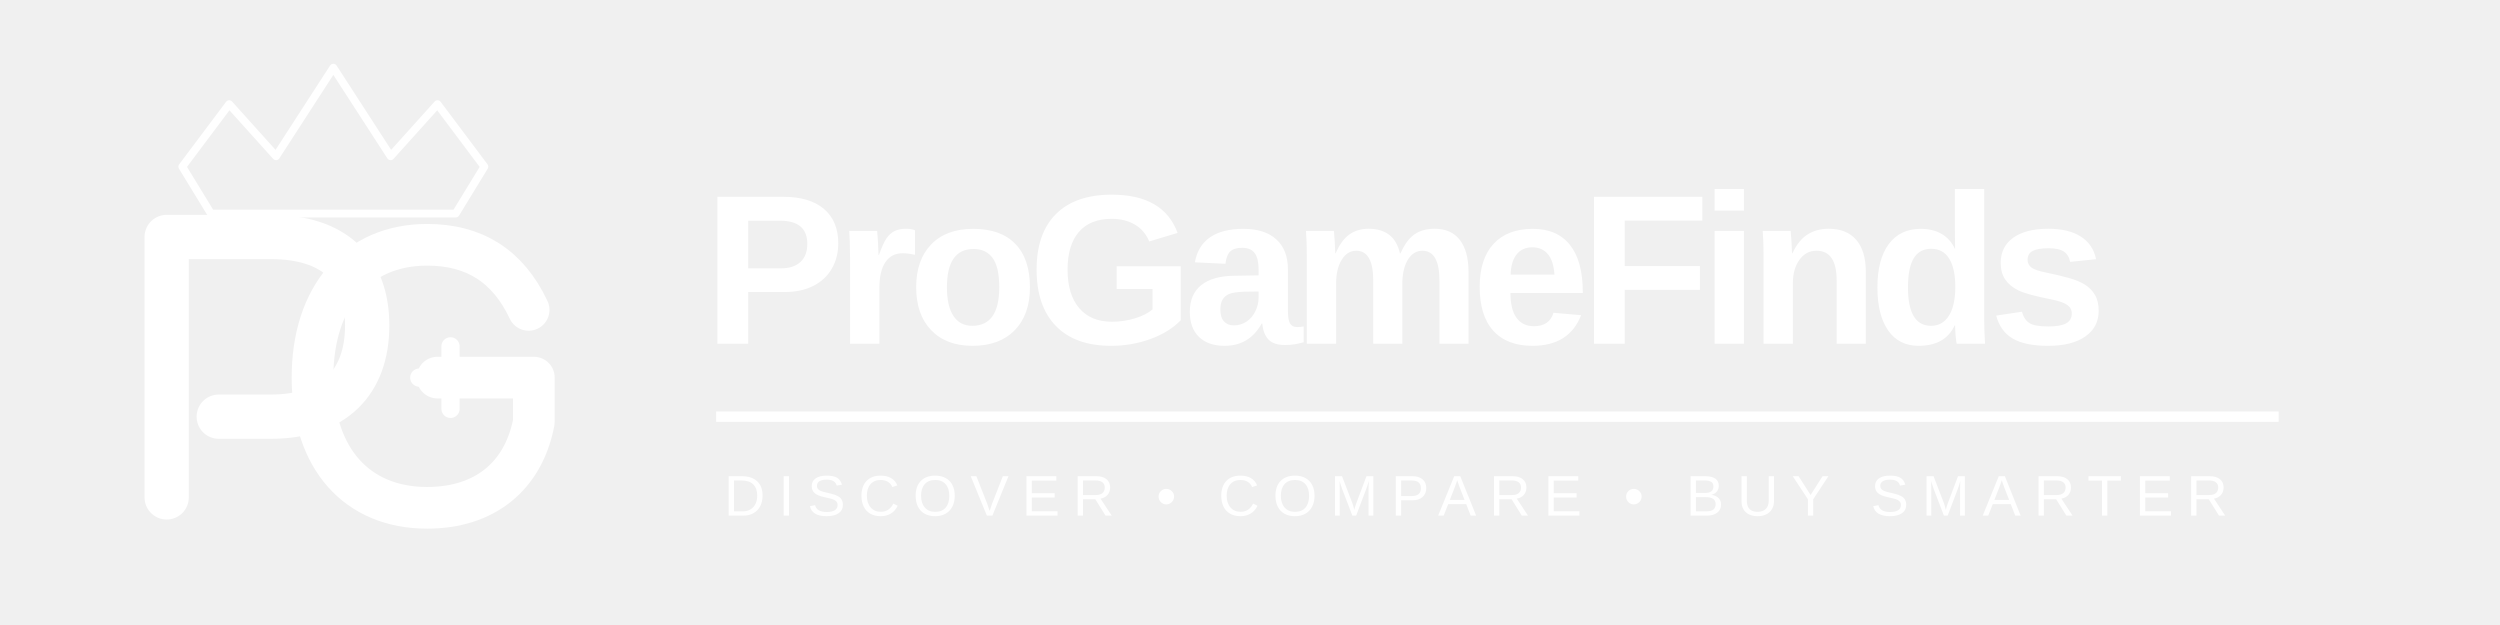
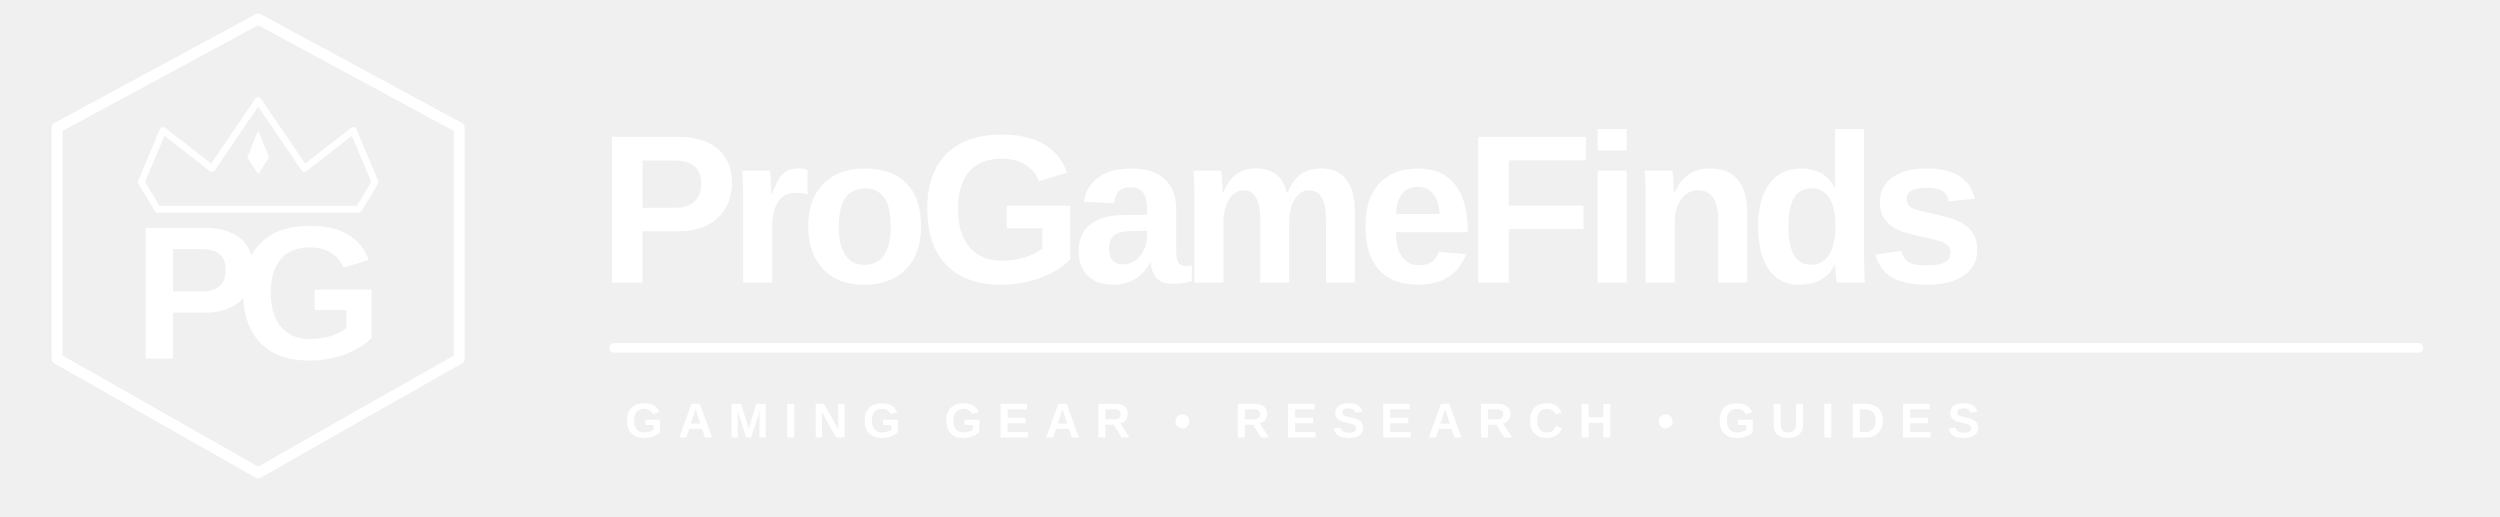
- <svg xmlns="http://www.w3.org/2000/svg" width="960" height="240" viewBox="0 0 960 240" role="img" aria-labelledby="title">
+ <svg xmlns="http://www.w3.org/2000/svg" width="920" height="190" viewBox="0 0 920 190" role="img" aria-labelledby="title">
  <g fill="none" stroke="#FFFFFF" stroke-linecap="round" stroke-linejoin="round">
-     <path d="M70 64l18-24 18 20 22-34 22 34 18-20 18 24-11 18H81Z" stroke-width="3" />
-     <path d="M64 191V91h40c24 0 37 12 37 34s-13 35-37 35H84" stroke-width="17" />
-     <path d="M203 119c-8-17-21-25-39-25-27 0-44 20-44 51s17 50 44 50c22 0 37-12 41-33v-17h-37" stroke-width="16" />
-     <path d="M161 145h24m-12-12v24" stroke-width="7" />
+     <path d="M95 7 169 47V132L95 174 21 132V47Z" stroke-width="4" />
+     <path d="M52 67 60 48 78 62 95 37 112 62 130 48 138 67 132 77H58Z" stroke-width="2.5" />
+     <path d="M95 48 99 58 95 64 91 58Z" fill="#FFFFFF" stroke="none" />
+     <path d="M95 132V99" stroke-width="0" />
  </g>
-   <text x="270" y="132" fill="#FFFFFF" font-family="Arial,sans-serif" font-size="82" font-weight="800" letter-spacing="-4">ProGameFinds</text>
-   <path d="M275 160H875" stroke="#FFFFFF" stroke-width="4" />
-   <text x="278" y="198" fill="#FFFFFF" font-family="Arial,sans-serif" font-size="22" letter-spacing="5">DISCOVER • COMPARE • BUY SMARTER</text>
+   <text x="95" y="132" text-anchor="middle" fill="#FFFFFF" font-family="Arial,sans-serif" font-size="70" font-weight="900" letter-spacing="-9">PG</text>
+   <text x="220" y="104" fill="#FFFFFF" font-family="Arial,sans-serif" font-size="78" font-weight="900" letter-spacing="-4">ProGameFinds</text>
+   <path d="M226 128H890" stroke="#FFFFFF" stroke-width="3.5" stroke-linecap="round" />
+   <text x="230" y="161" fill="#FFFFFF" font-family="Arial,sans-serif" font-size="18" font-weight="700" letter-spacing="5.5">GAMING GEAR  •  RESEARCH  •  GUIDES</text>
</svg>
